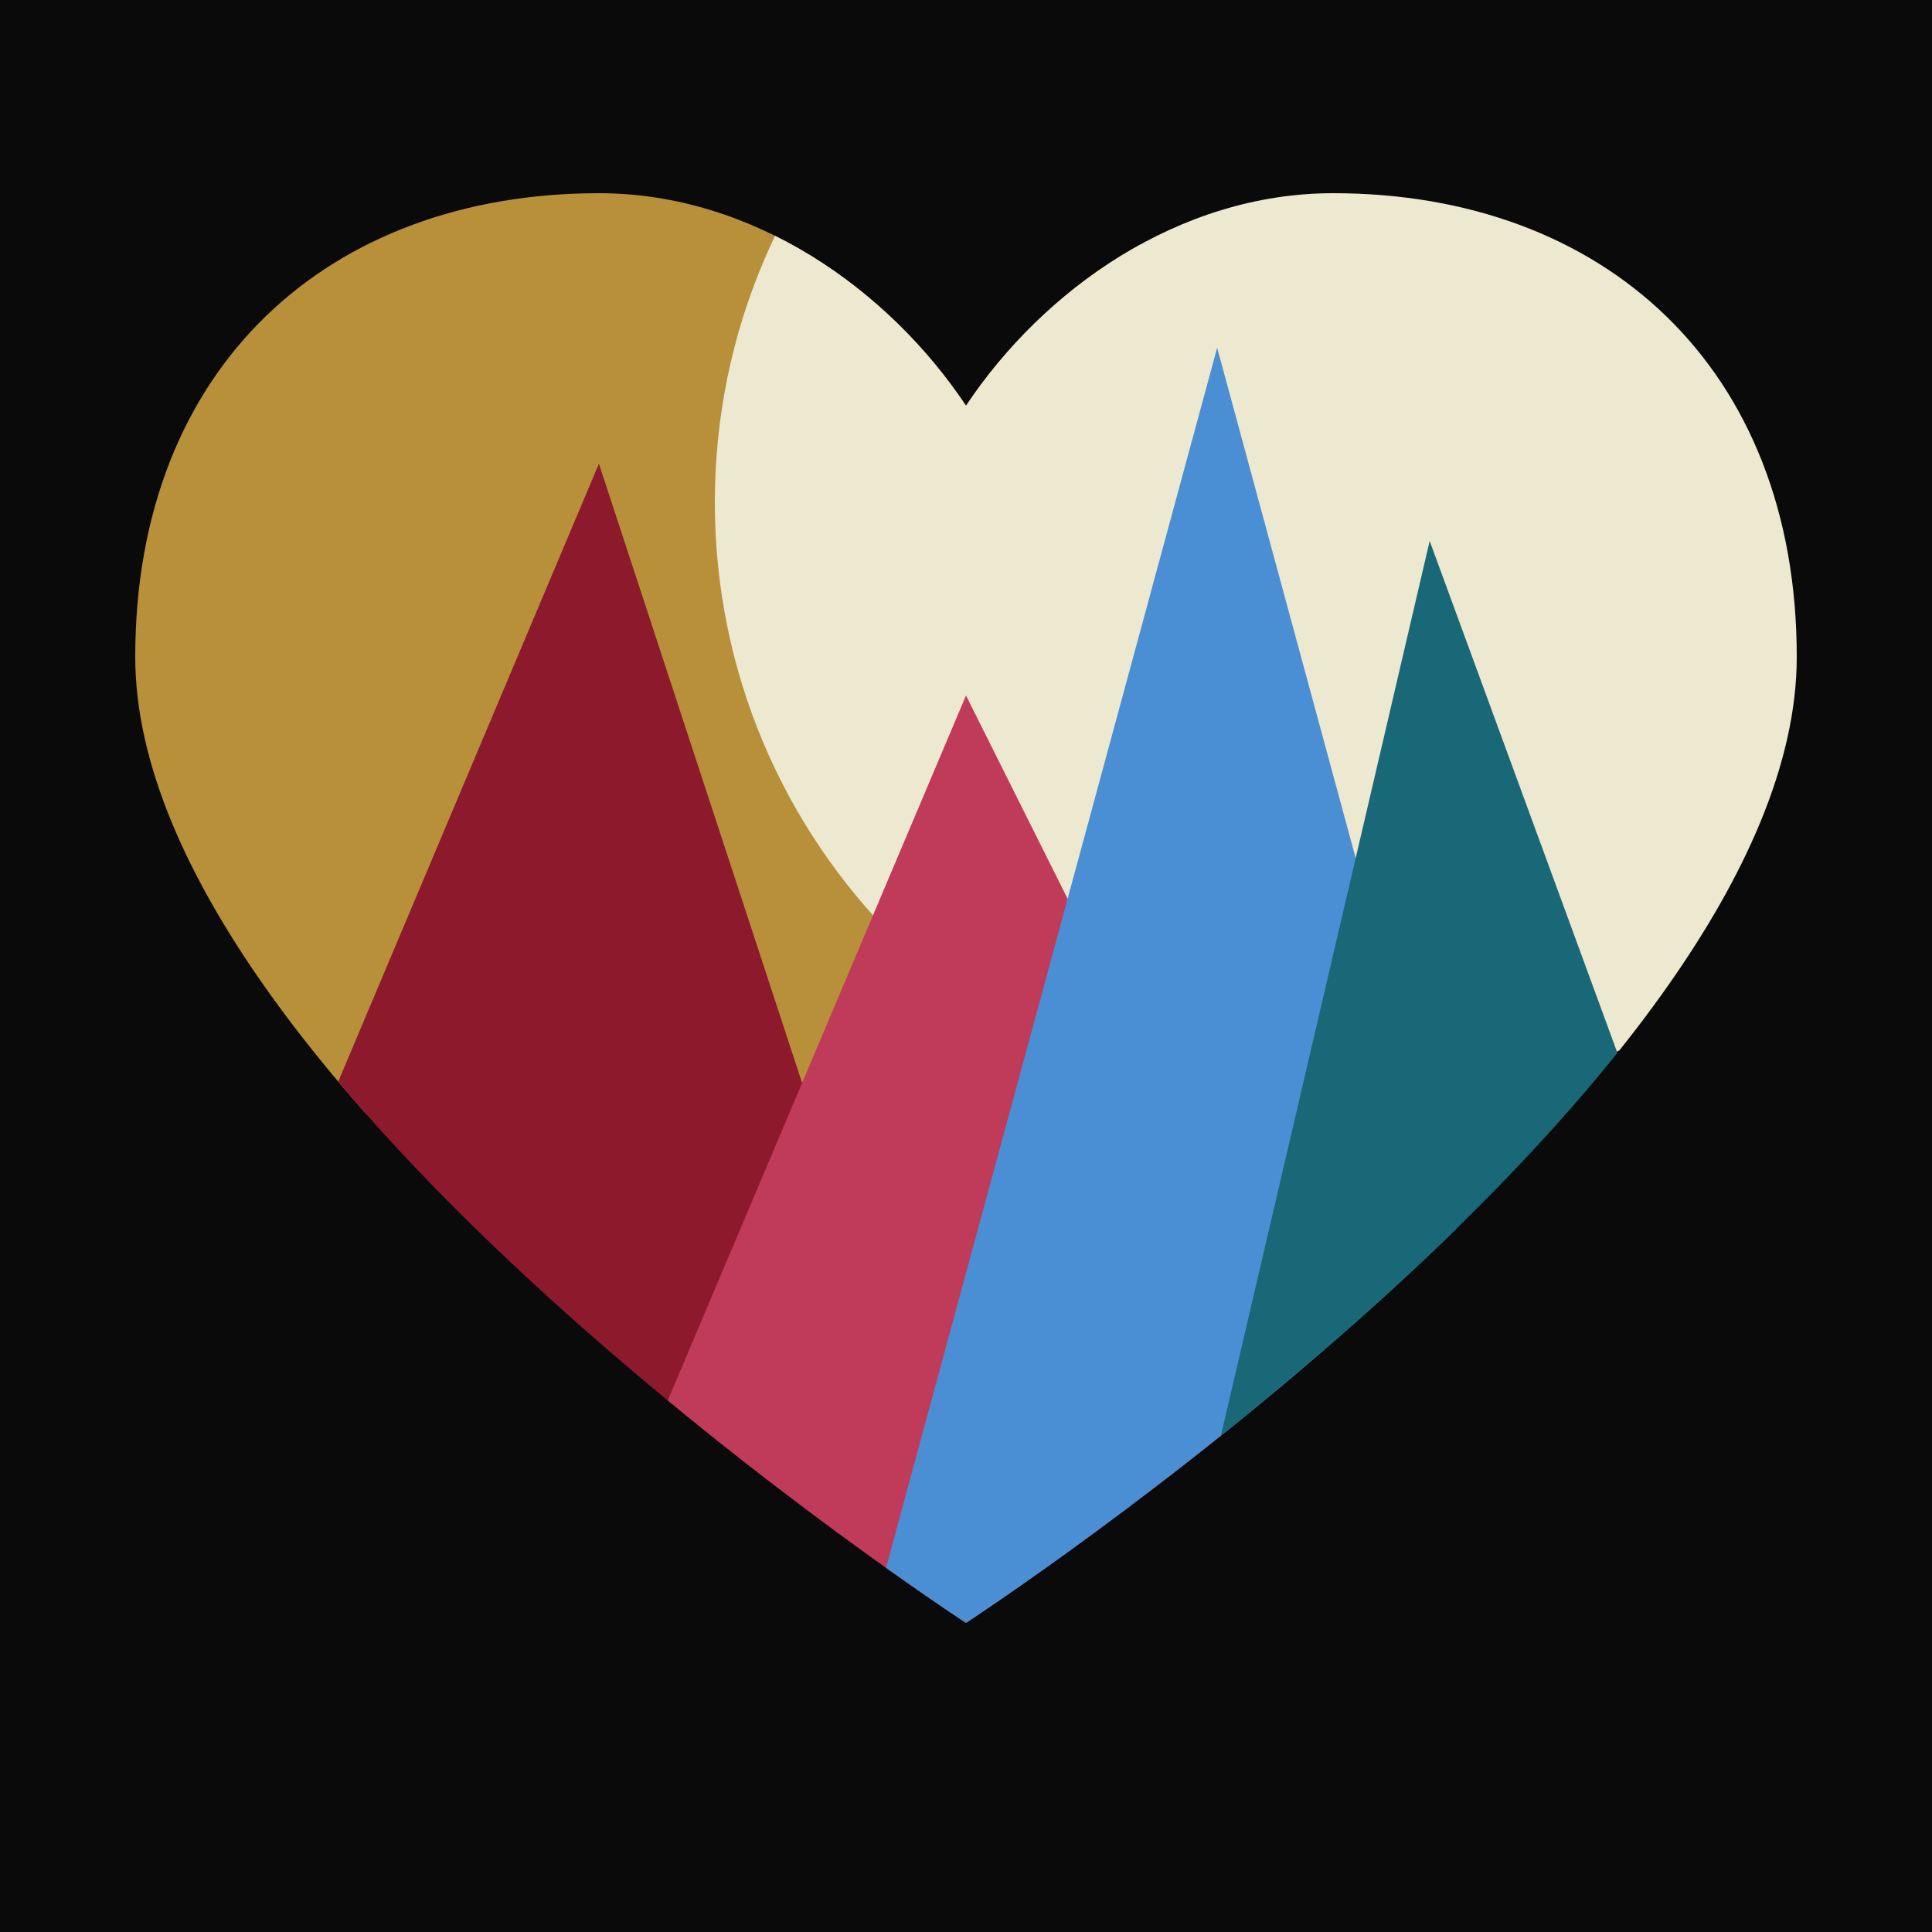
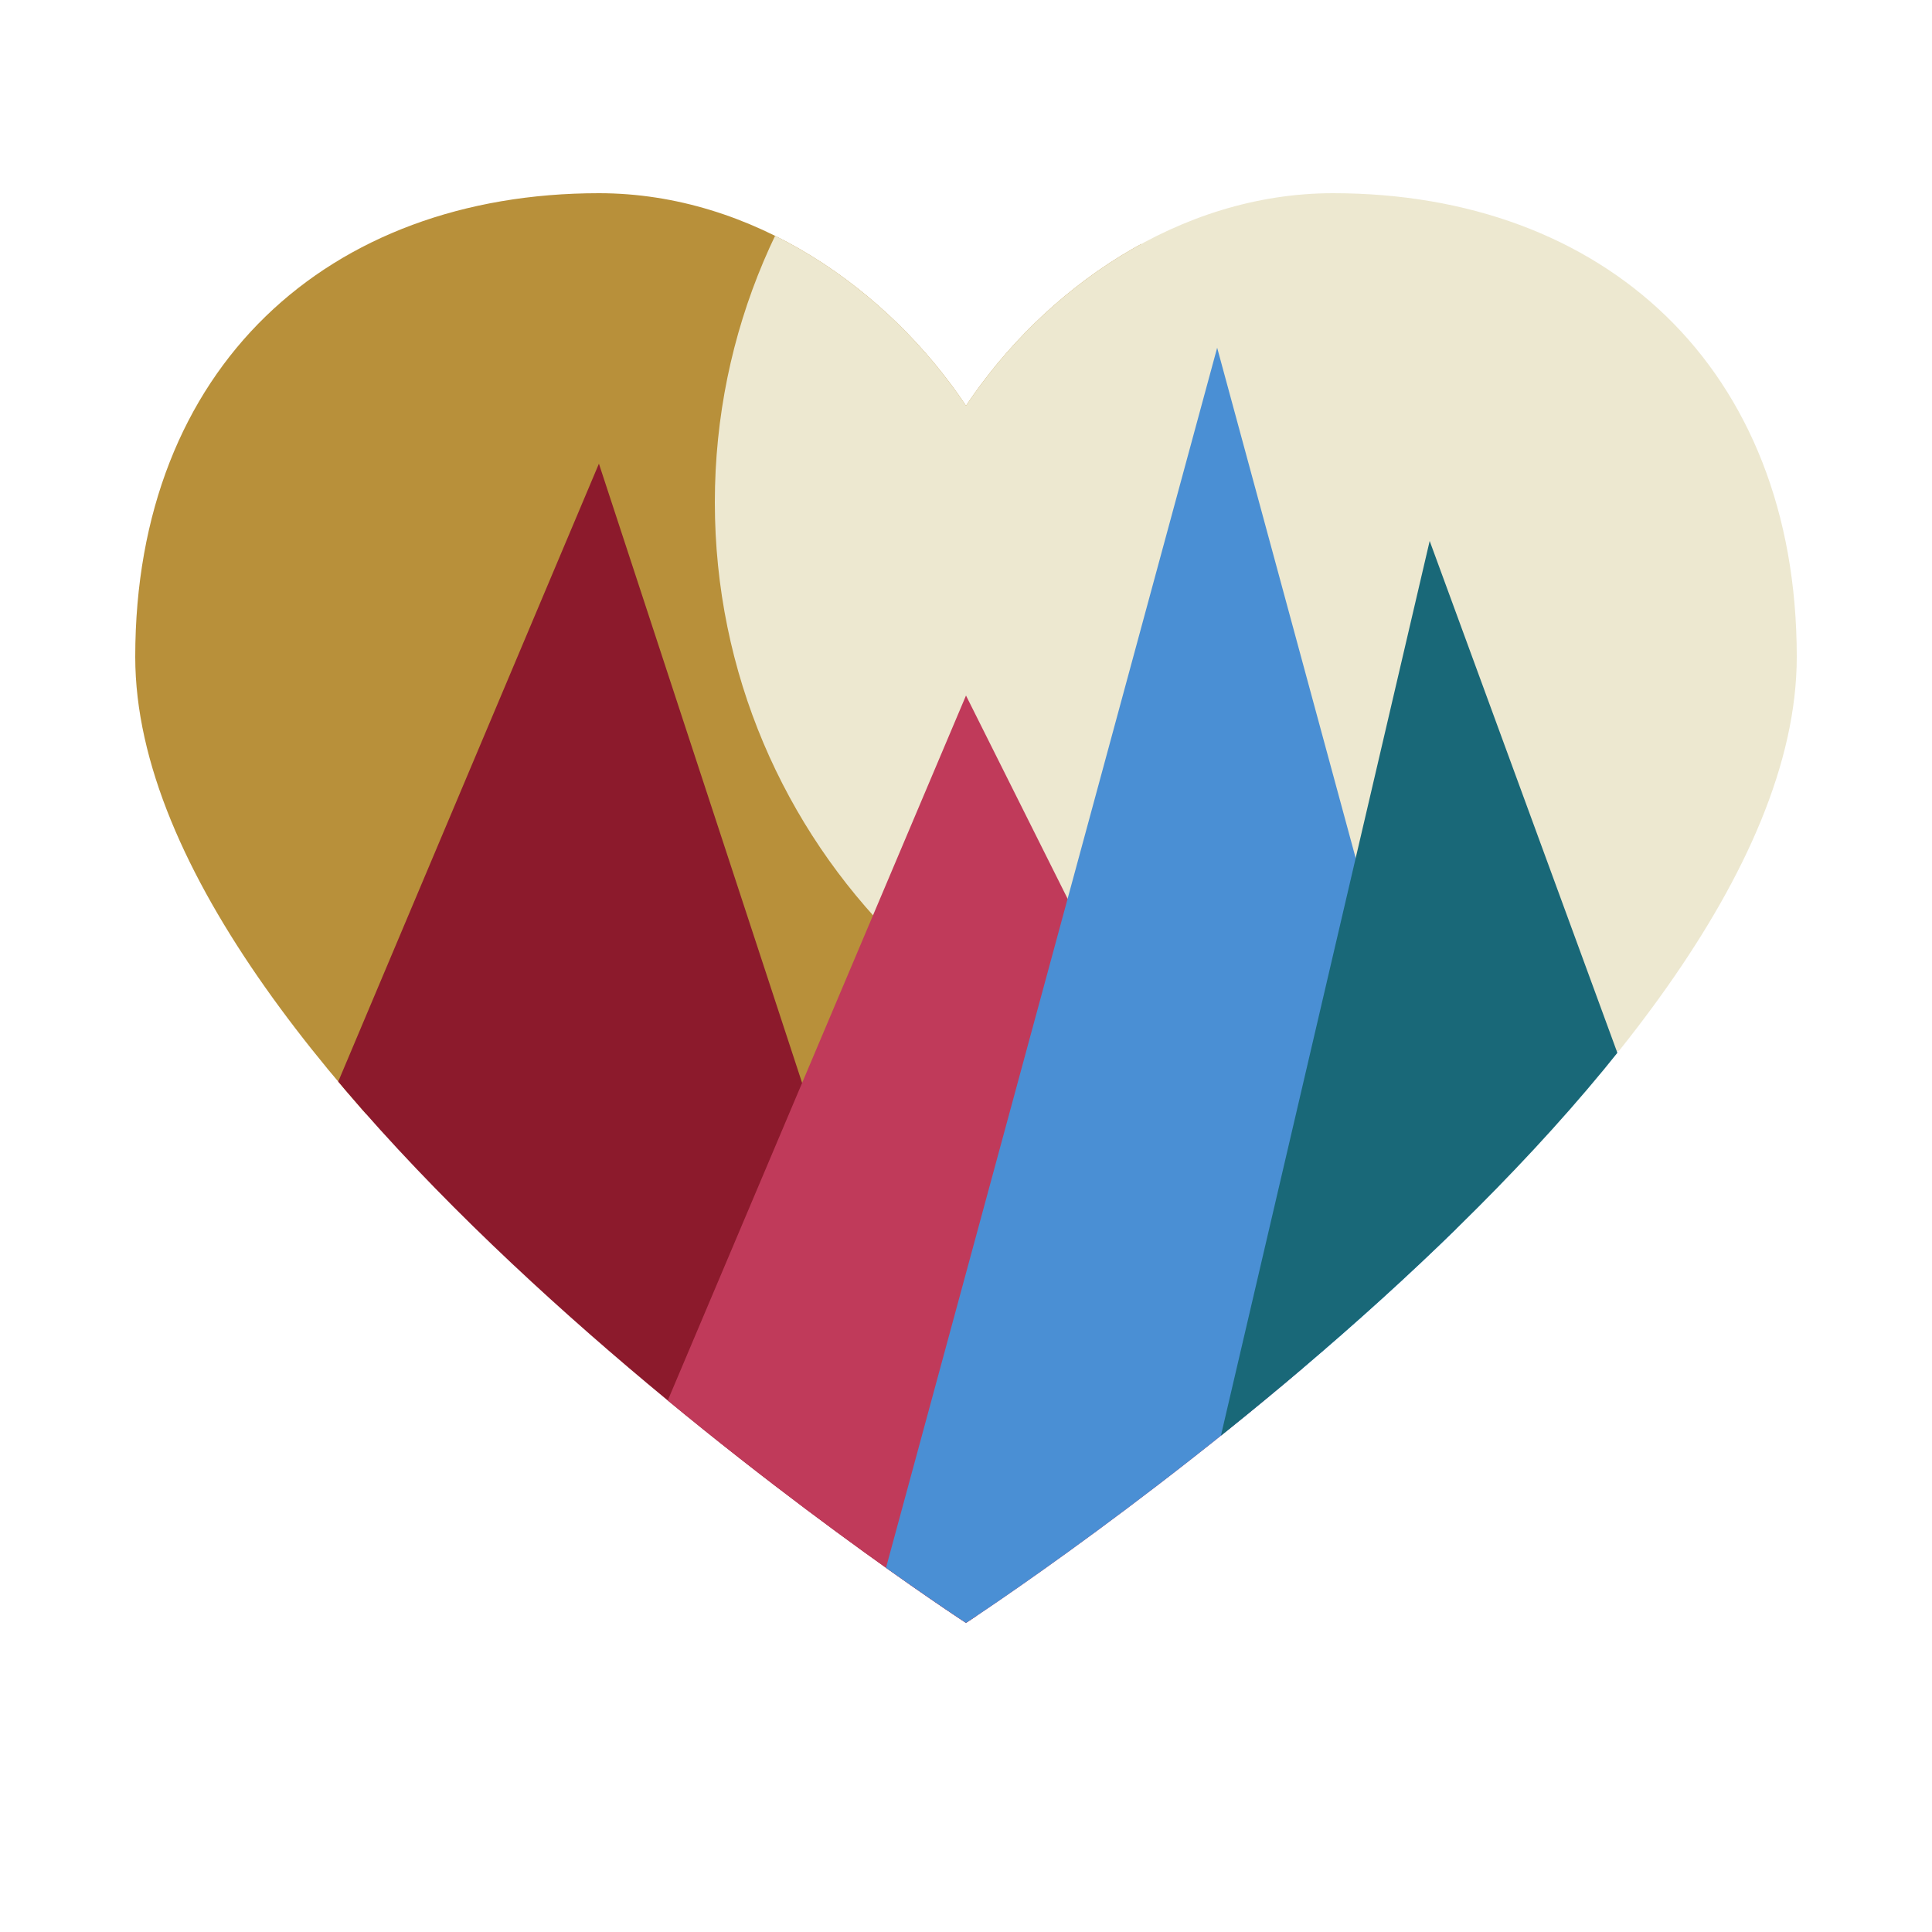
<svg xmlns="http://www.w3.org/2000/svg" viewBox="0 0 100 100">
  <defs>
    <clipPath id="heart">
      <path d="M50,84 C50,84 7,56 7,34 C7,19 17,10 31,10 C39,10 46,15 50,21 C54,15 61,10 69,10 C83,10 93,19 93,34 C93,56 50,84 50,84Z" />
    </clipPath>
  </defs>
-   <rect width="100" height="100" fill="#0A0A0A" />
  <g clip-path="url(#heart)">
    <circle cx="31" cy="28" r="32" fill="#B8903A" />
    <circle cx="69" cy="26" r="32" fill="#EDE8D0" />
    <polygon points="4,88 31,24 52,88" fill="#8C1A2C" />
    <polygon points="28,88 50,36 76,88" fill="#C03A5A" />
    <polygon points="44,88 63,18 82,88" fill="#4A8FD4" />
    <polygon points="60,88 74,28 96,88" fill="#196878" />
  </g>
</svg>
